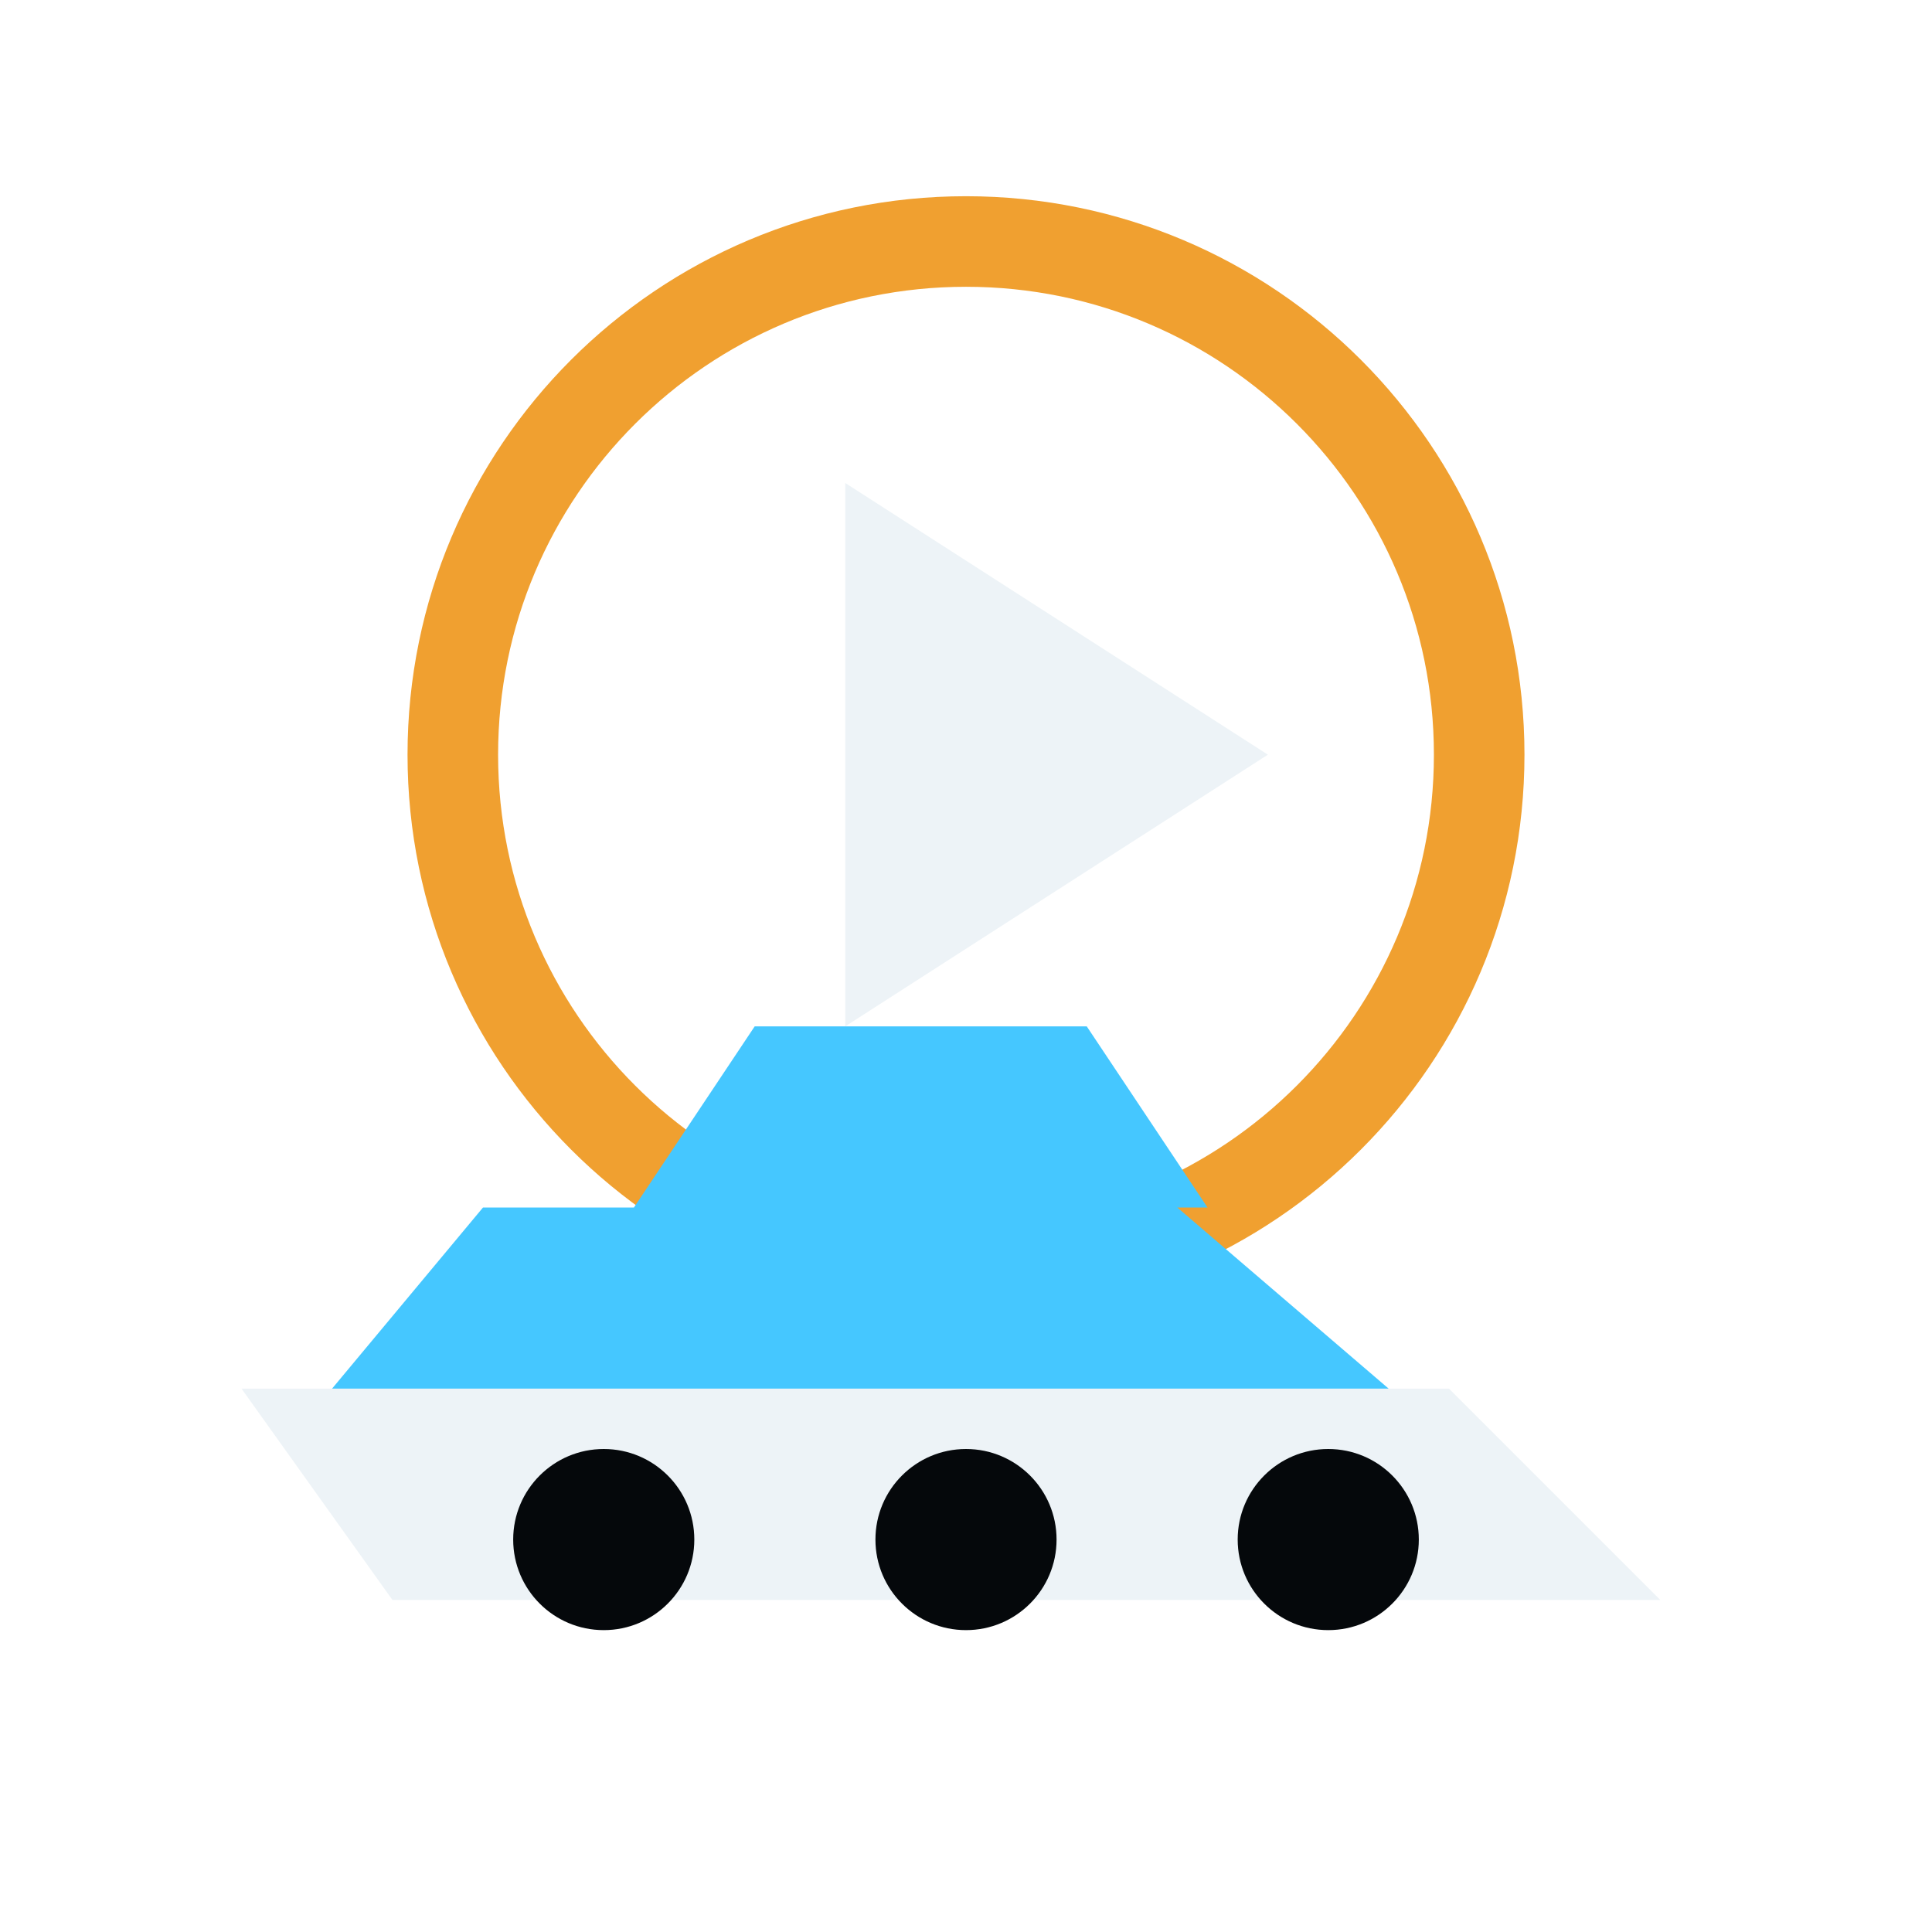
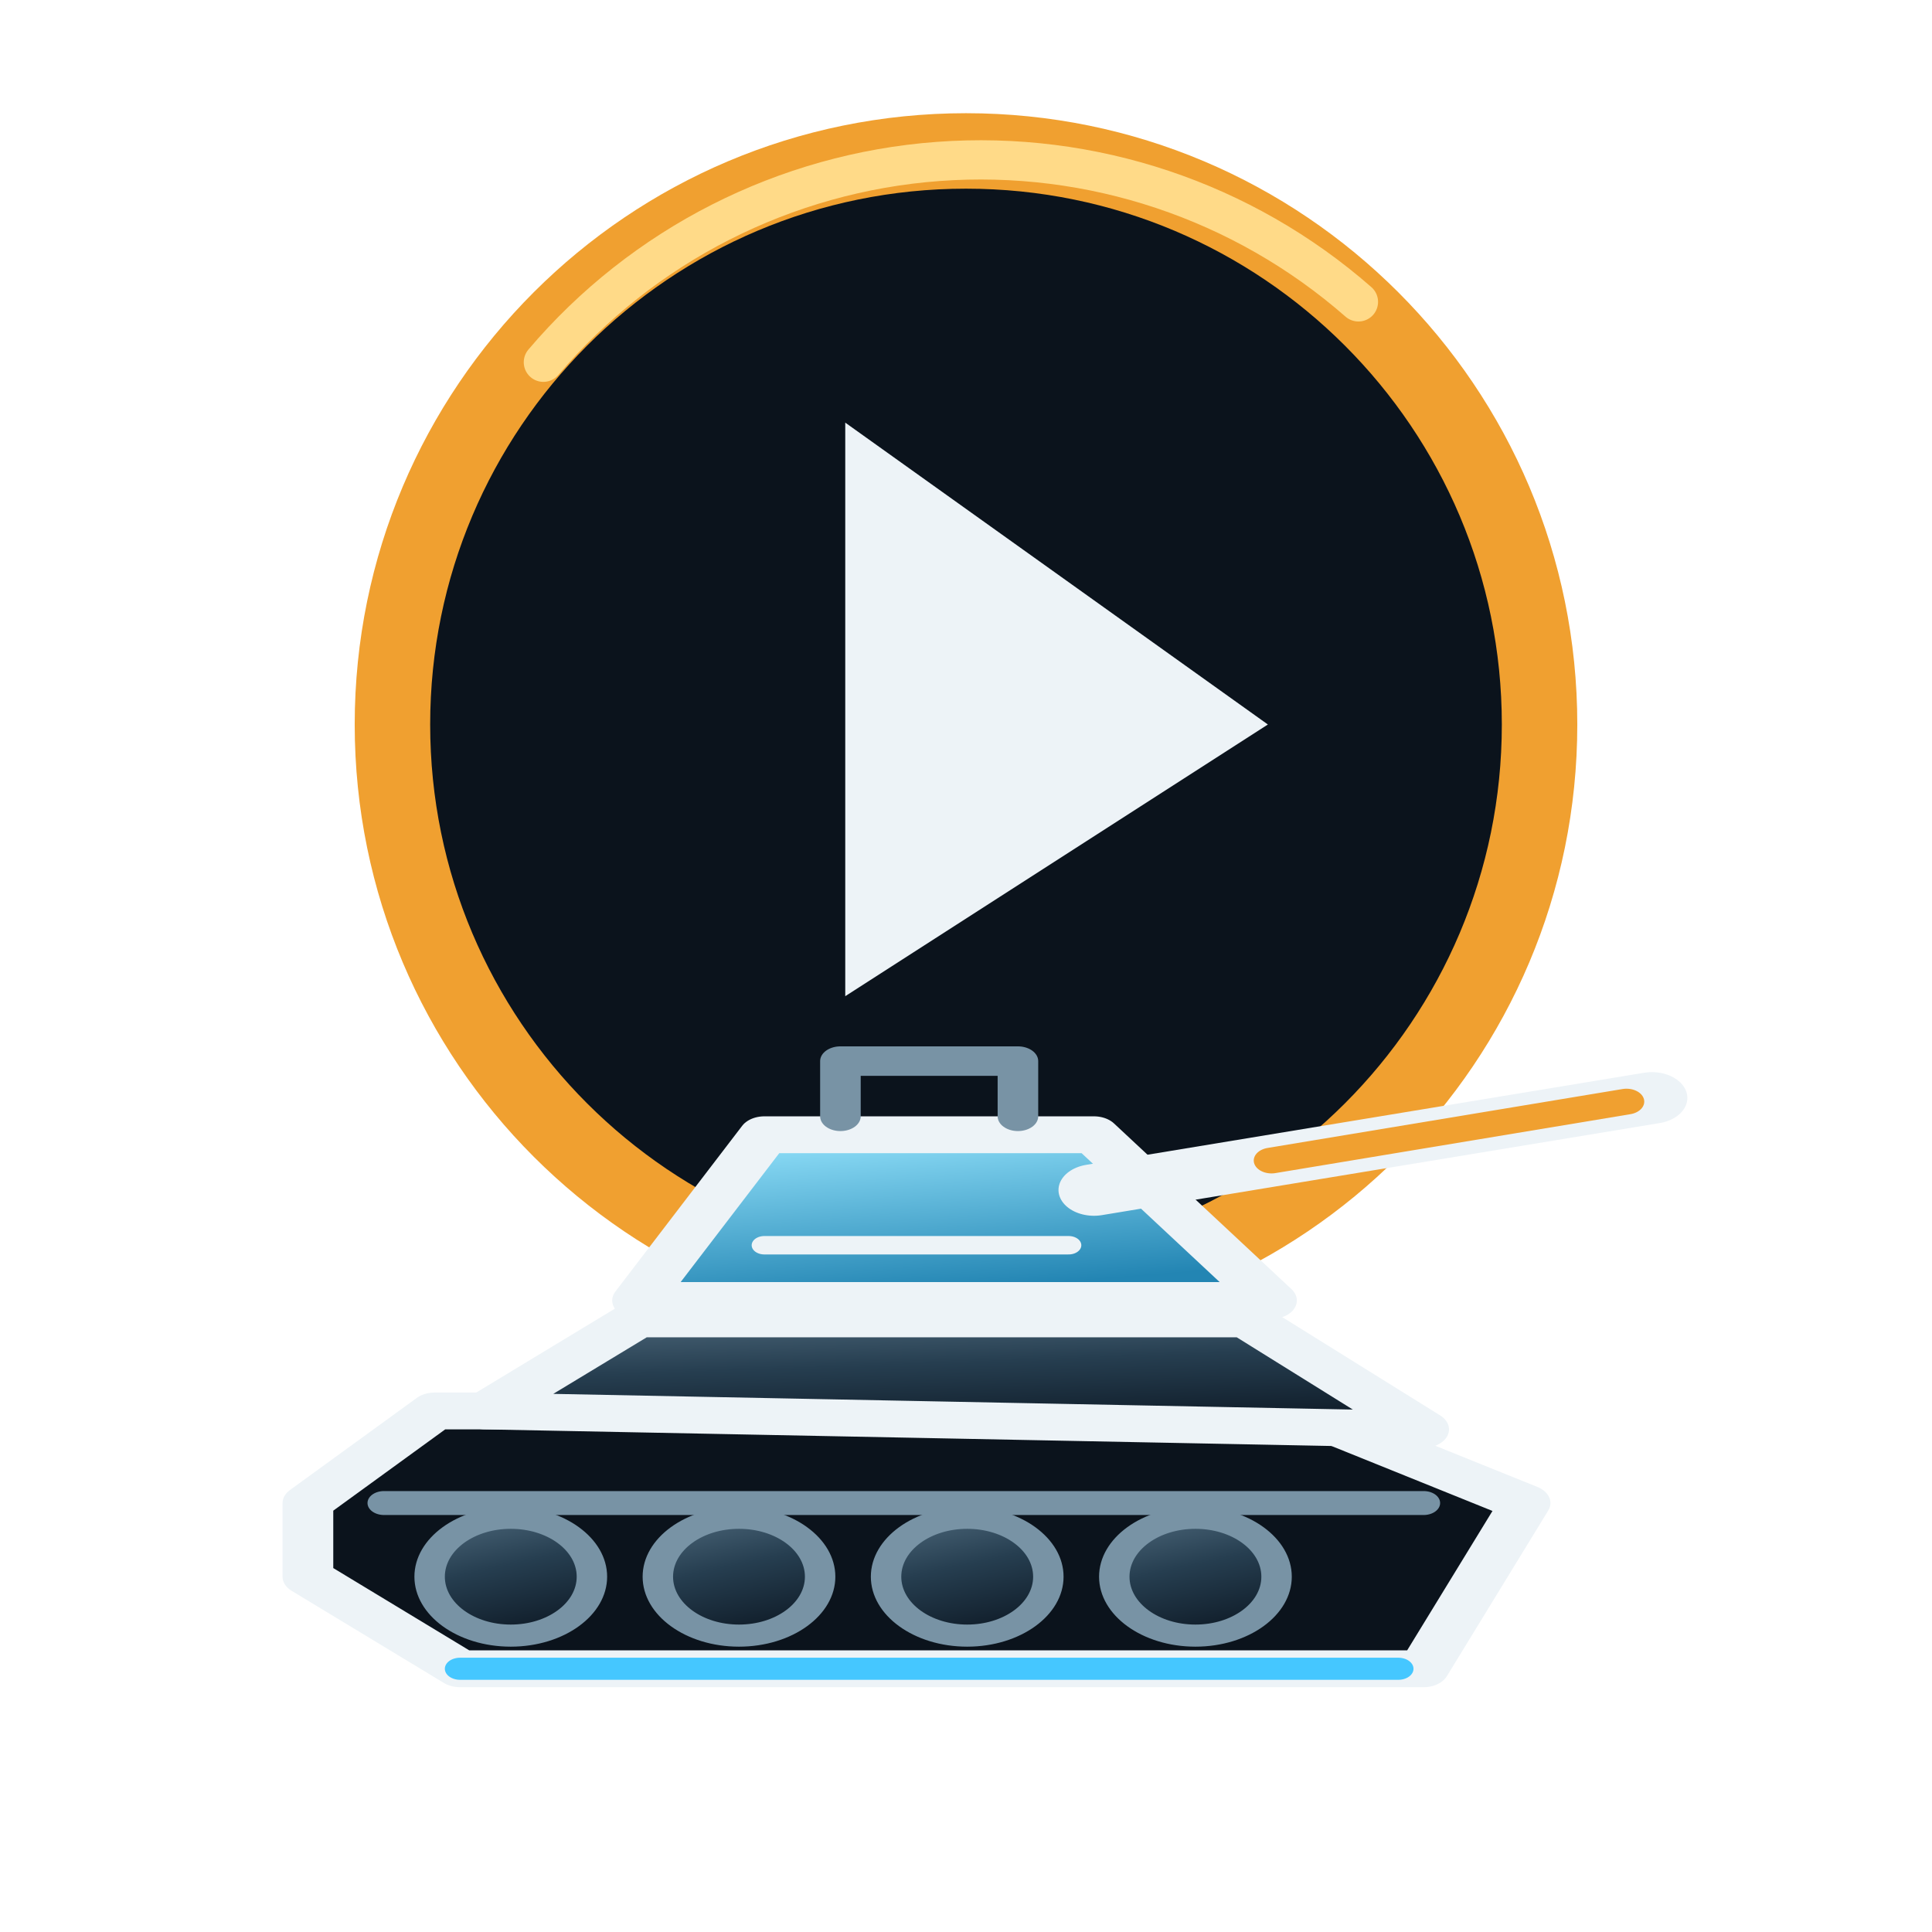
<svg xmlns="http://www.w3.org/2000/svg" viewBox="0 0 64 64" role="img" aria-label="Play armored combat">
-   <circle cx="32" cy="25" r="17" fill="none" stroke="#f0a030" stroke-width="3" />
-   <path d="m28 16 14 9-14 9Z" fill="#edf3f7" />
-   <path d="M8 46h40l7 7H13Z" fill="#edf3f7" />
-   <path d="M16 40h23l7 6H11Zm9-6h11l4 6H21Z" fill="#45c7ff" />
-   <circle cx="20" cy="51" r="3" fill="#05080b" />
-   <circle cx="32" cy="51" r="3" fill="#05080b" />
-   <circle cx="44" cy="51" r="3" fill="#05080b" />
+   <defs>
+     <linearGradient id="steel" x2=".3" y2="1">
+       <stop stop-color="#4d687b" />
+       <stop offset=".5" stop-color="#263e50" />
+       <stop offset="1" stop-color="#12202d" />
+     </linearGradient>
+     <linearGradient id="cyan" x2=".3" y2="1">
+       <stop stop-color="#99e7ff" />
+       <stop offset="1" stop-color="#2385b3" />
+     </linearGradient>
+     <linearGradient id="amber" x2=".2" y2="1">
+       <stop stop-color="#ffda88" />
+       <stop offset="1" stop-color="#dc881c" />
+     </linearGradient>
+     <linearGradient id="red" x2=".3" y2="1">
+       <stop stop-color="#ff9eaa" />
+       <stop offset="1" stop-color="#c9304c" />
+     </linearGradient>
+   </defs>
+   <g stroke-linecap="round" stroke-linejoin="round">
+     <circle cx="32" cy="24" r="19" fill="#0b131c" stroke="#f0a030" stroke-width="2.5" />
+     <path d="M18 12A19 19 0 0 1 45 10" fill="none" stroke="#ffda88" stroke-width="1.3" />
+     <path d="M28 14 42 24 28 33Z" fill="#edf3f7" stroke="none" stroke-width="2" />
+     <g transform="translate(6 26) scale(.84 .61)">
+       <path d="M5 39 10 34H44L53 39 49 48H11L5 43Z" fill="#0b131c" stroke="#edf3f7" stroke-width="2" />
+       <path d="M8 39H49" fill="none" stroke="#7893a5" stroke-width="1.3" />
+       <circle cx="13" cy="43" r="3.2" fill="url(#steel)" stroke="#7893a5" stroke-width="1.2" />
+       <circle cx="22" cy="43" r="3.2" fill="url(#steel)" stroke="#7893a5" stroke-width="1.2" />
+       <circle cx="31" cy="43" r="3.2" fill="url(#steel)" stroke="#7893a5" stroke-width="1.2" />
+       <circle cx="40" cy="43" r="3.2" fill="url(#steel)" stroke="#7893a5" stroke-width="1.2" />
+       <path d="M11 48H48" fill="none" stroke="#45c7ff" stroke-width="1.2" />
+       <path d="M12 34 18 29H42L49 35Z" fill="url(#steel)" stroke="#edf3f7" stroke-width="2" />
+       <path d="M18 28 23 19H36L43 28Z" fill="url(#cyan)" stroke="#edf3f7" stroke-width="2" />
+       <path d="M36 22 58 17" fill="none" stroke="#edf3f7" stroke-width="2.8" />
+       <path d="M43 20.4 57 17.2" fill="none" stroke="#f0a030" stroke-width="1.4" />
+       <path d="M26 18V15H33V18" fill="none" stroke="#7893a5" stroke-width="1.6" />
+       <path d="M23 25H35" fill="none" stroke="#edf3f7" stroke-width="1" />
+     </g>
+   </g>
</svg>
